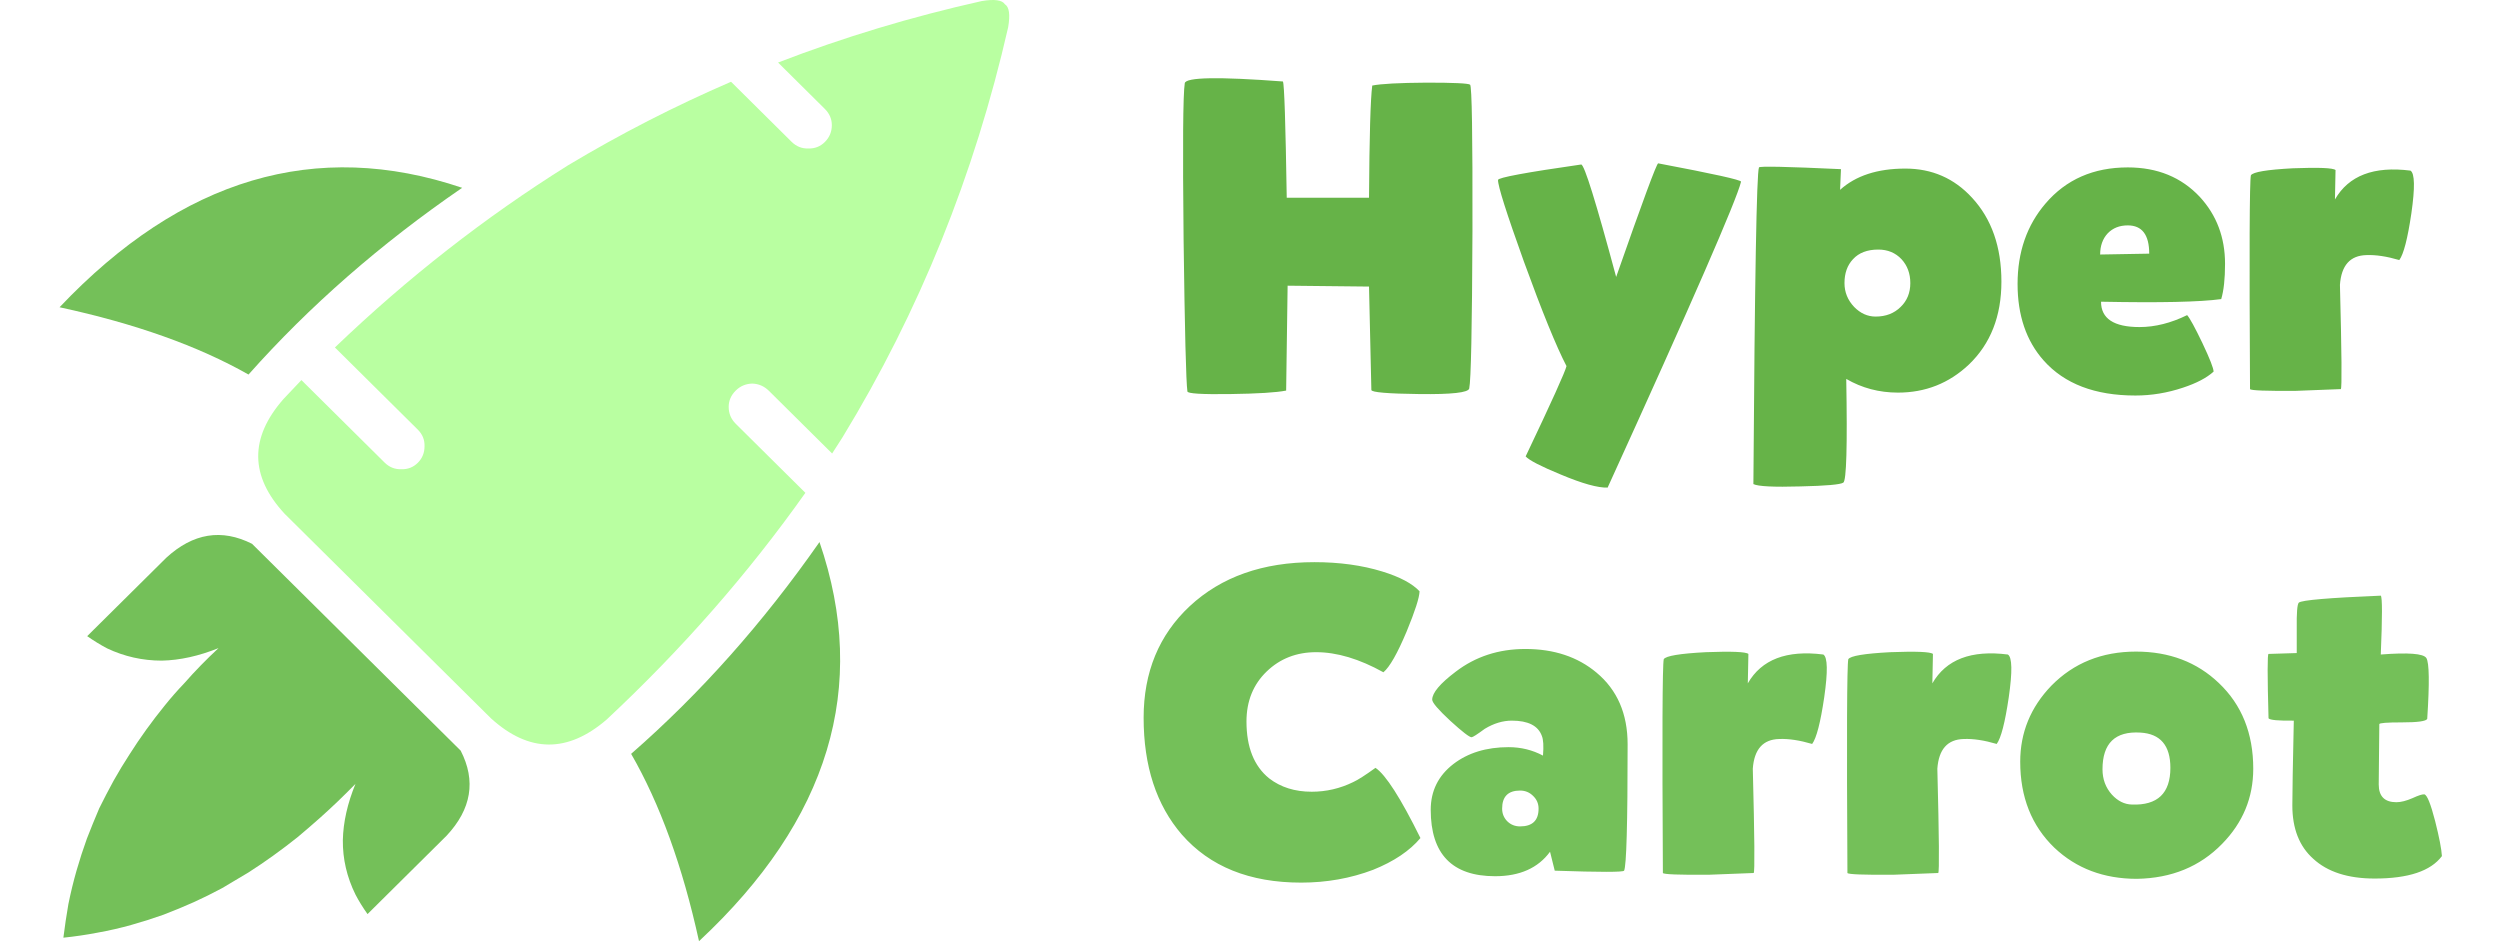
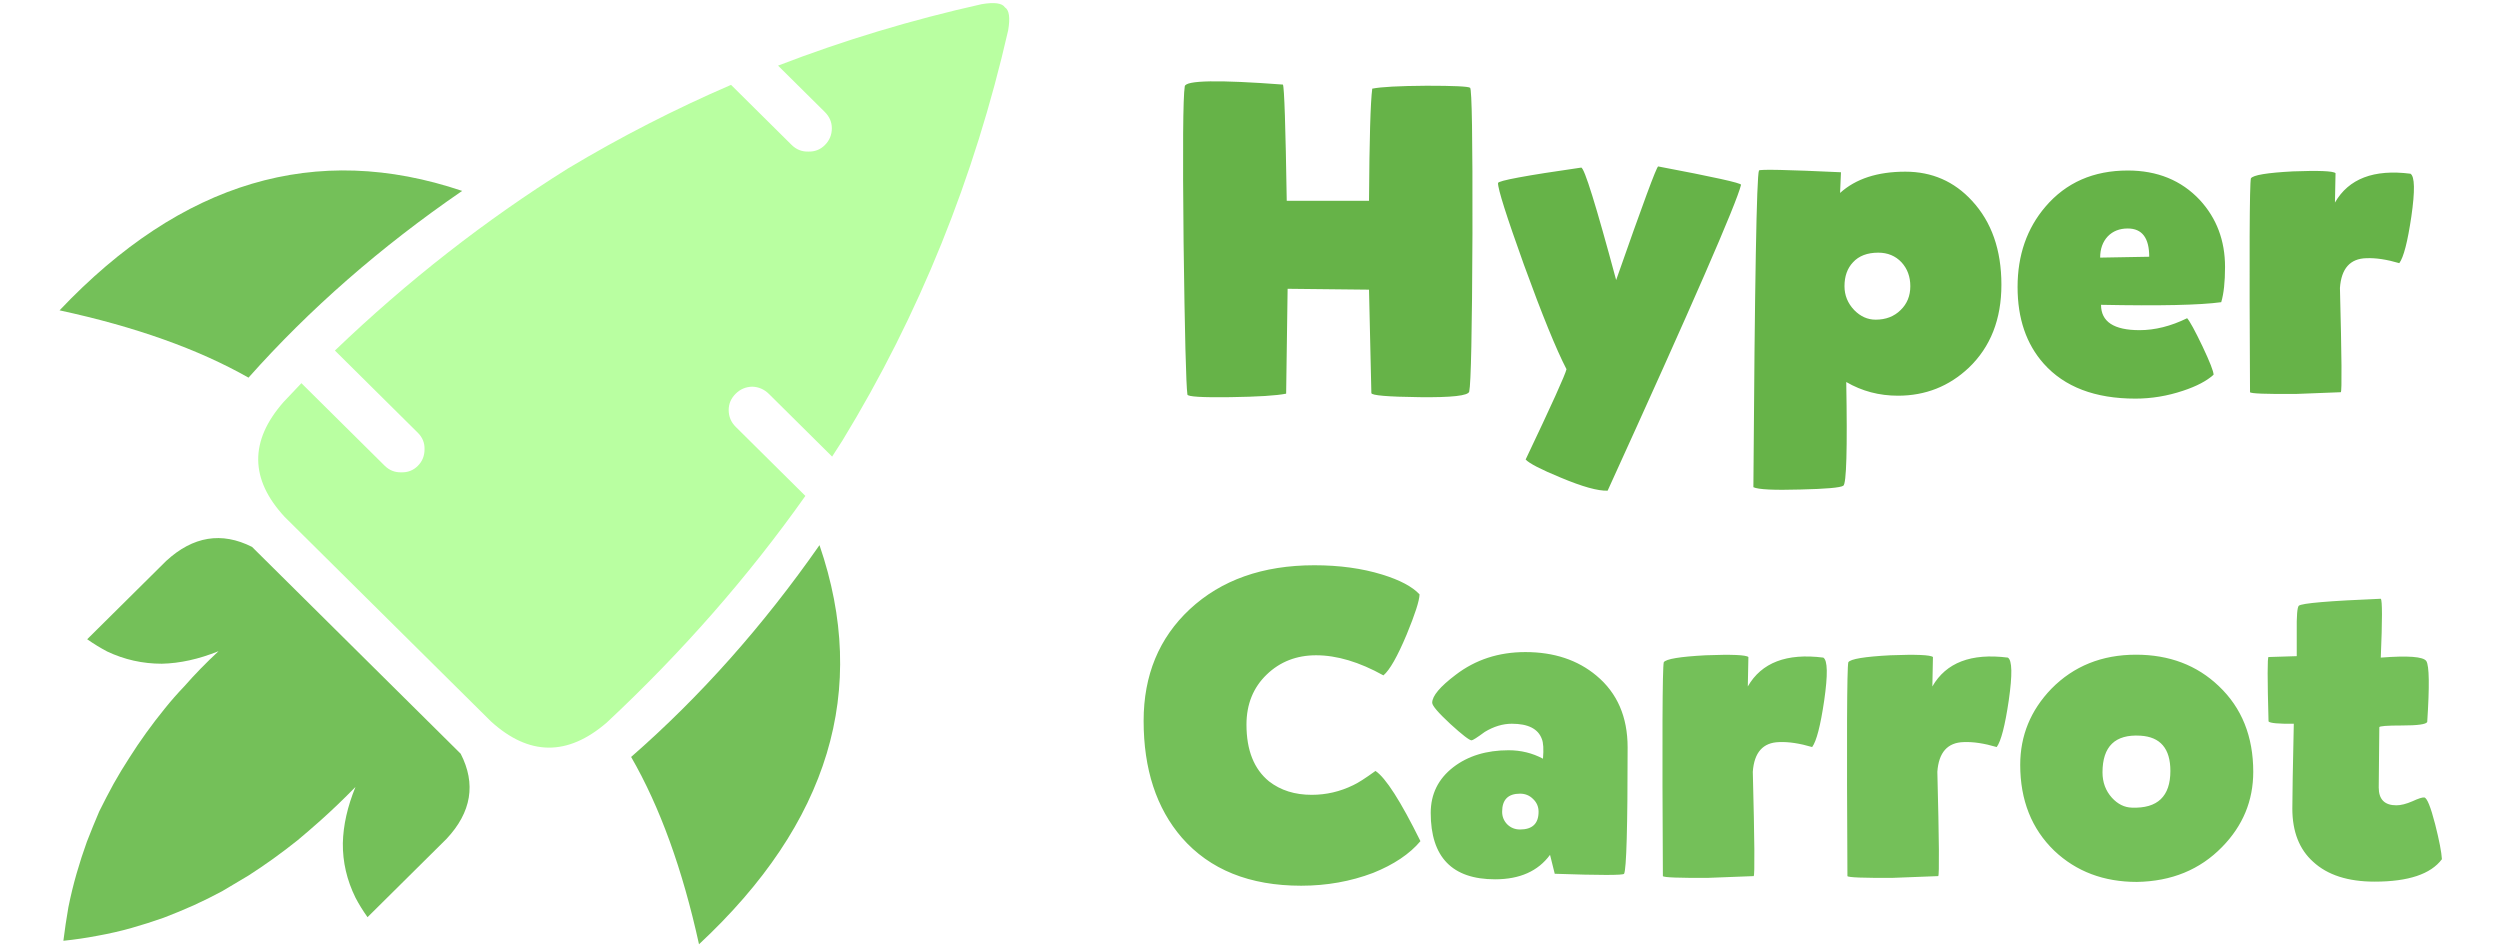
- <svg xmlns="http://www.w3.org/2000/svg" width="340" height="128" viewBox="0 0 340 128" fill="none">
-   <path fill-rule="evenodd" clip-rule="evenodd" d="M187.985 77.722C190.382 78.461 192.074 79.359 193.06 80.416C193.034 81.288 192.447 83.11 191.302 85.884C190.049 88.868 188.997 90.717 188.144 91.43C184.867 89.608 181.817 88.697 178.992 88.697C176.328 88.697 174.09 89.568 172.278 91.312C170.44 93.081 169.521 95.353 169.521 98.126C169.521 101.613 170.546 104.188 172.598 105.852C174.17 107.067 176.101 107.675 178.393 107.675C180.364 107.675 182.243 107.239 184.028 106.367C184.667 106.077 185.68 105.43 187.065 104.426C188.451 105.35 190.489 108.533 193.18 113.974C191.715 115.718 189.57 117.157 186.746 118.293C183.682 119.455 180.418 120.036 176.954 120.036C169.947 120.036 164.538 117.857 160.728 113.499C157.264 109.484 155.533 104.188 155.533 97.611C155.533 91.404 157.624 86.346 161.807 82.437C166.097 78.448 171.745 76.454 178.753 76.454C182.163 76.454 185.24 76.877 187.985 77.722ZM207.448 88.261C211.338 88.261 214.562 89.331 217.119 91.47C219.944 93.821 221.356 97.07 221.356 101.217C221.356 112.046 221.196 117.778 220.876 118.412C220.77 118.623 217.626 118.623 211.444 118.412L210.805 115.837C209.18 118.055 206.688 119.165 203.331 119.165C197.496 119.165 194.579 116.154 194.579 110.131C194.579 107.569 195.605 105.496 197.656 103.911C199.654 102.379 202.159 101.613 205.17 101.613C206.848 101.613 208.407 101.996 209.846 102.762C209.952 101.468 209.899 100.57 209.686 100.068C209.18 98.694 207.821 98.007 205.609 98.007C204.384 98.007 203.158 98.377 201.933 99.117C200.893 99.883 200.294 100.266 200.134 100.266C199.841 100.266 198.882 99.526 197.257 98.047C195.605 96.515 194.779 95.551 194.779 95.155C194.779 94.23 195.844 92.962 197.976 91.351C200.667 89.291 203.824 88.261 207.448 88.261ZM204.29 109.973C204.29 110.633 204.517 111.201 204.97 111.676C205.449 112.152 206.036 112.39 206.728 112.39C208.407 112.39 209.246 111.584 209.246 109.973C209.246 109.286 208.993 108.705 208.487 108.229C208.007 107.754 207.421 107.516 206.728 107.516C205.103 107.516 204.29 108.335 204.29 109.973ZM247.973 89.014C248.559 89.383 248.599 91.325 248.093 94.838C247.586 98.272 247.04 100.385 246.454 101.177C244.749 100.675 243.257 100.451 241.978 100.504C239.766 100.556 238.568 101.903 238.381 104.545C238.621 113.895 238.661 118.623 238.501 118.729L232.346 118.967C228.323 118.993 226.258 118.914 226.152 118.729C226.045 100.134 226.085 90.44 226.271 89.647C226.565 89.198 228.47 88.882 231.987 88.697C235.504 88.565 237.435 88.644 237.782 88.934L237.702 92.936C239.567 89.687 242.99 88.38 247.973 89.014ZM273.071 89.014C273.657 89.383 273.697 91.325 273.191 94.838C272.685 98.272 272.139 100.385 271.552 101.177C269.847 100.675 268.355 100.451 267.076 100.504C264.865 100.556 263.666 101.903 263.479 104.545C263.719 113.895 263.759 118.623 263.599 118.729L257.445 118.967C253.421 118.993 251.356 118.914 251.25 118.729C251.143 100.134 251.183 90.44 251.37 89.647C251.663 89.198 253.568 88.882 257.085 88.697C260.602 88.565 262.533 88.644 262.88 88.934L262.8 92.936C264.665 89.687 268.089 88.38 273.071 89.014ZM306.442 104.545C306.442 108.48 305.03 111.888 302.206 114.767C299.195 117.857 295.332 119.442 290.616 119.521C286.113 119.521 282.37 118.108 279.386 115.282C276.295 112.297 274.75 108.401 274.75 103.594C274.75 99.632 276.162 96.185 278.986 93.253C282.023 90.163 285.86 88.617 290.496 88.617C295.025 88.617 298.782 90.044 301.766 92.896C304.884 95.855 306.442 99.737 306.442 104.545ZM285.94 104.624C285.94 105.971 286.366 107.12 287.219 108.071C288.018 108.943 288.924 109.392 289.936 109.418C293.427 109.55 295.172 107.886 295.172 104.426C295.172 101.388 293.813 99.79 291.095 99.632C287.658 99.421 285.94 101.085 285.94 104.624ZM311.957 98.007C309.853 98.034 308.707 97.928 308.52 97.691C308.36 91.853 308.36 88.934 308.52 88.934C308.68 88.934 309.959 88.895 312.357 88.816V85.487C312.33 83.348 312.424 82.172 312.637 81.961C313.01 81.618 316.727 81.301 323.787 81.01C324 81.222 324 83.889 323.787 89.014C327.517 88.723 329.582 88.882 329.982 89.489C330.382 90.123 330.421 92.883 330.102 97.77C329.942 98.087 328.796 98.245 326.665 98.245C324.613 98.245 323.587 98.324 323.587 98.483L323.507 106.684C323.507 108.296 324.307 109.101 325.905 109.101C326.518 109.101 327.251 108.916 328.103 108.546C328.903 108.177 329.436 108.005 329.702 108.031C330.075 108.084 330.568 109.299 331.181 111.676C331.74 113.895 332.047 115.48 332.1 116.431C330.581 118.465 327.531 119.482 322.948 119.482C319.324 119.482 316.54 118.584 314.595 116.787C312.703 115.097 311.758 112.68 311.758 109.537C311.758 107.846 311.824 104.003 311.957 98.007Z" fill="#74C059" />
-   <path d="M99.421 11.12C91.774 14.422 84.381 18.212 77.24 22.491C65.97 29.544 55.406 37.798 45.548 47.254L56.818 58.427C57.457 59.061 57.764 59.813 57.737 60.685C57.737 61.583 57.431 62.336 56.818 62.944C56.205 63.551 55.459 63.842 54.58 63.815C53.701 63.842 52.941 63.538 52.302 62.904L40.992 51.691C40.166 52.563 39.353 53.421 38.554 54.267C33.918 59.549 33.971 64.753 38.714 69.877L66.769 97.691C71.938 102.392 77.187 102.445 82.516 97.849C92.747 88.287 101.752 78.012 109.532 67.024L100.061 57.634C99.421 57 99.101 56.234 99.101 55.336C99.101 54.491 99.421 53.752 100.061 53.118C100.673 52.51 101.419 52.193 102.299 52.167C103.178 52.193 103.937 52.523 104.577 53.157L113.169 61.676C113.649 60.936 114.115 60.21 114.568 59.496C125.012 42.38 132.526 23.785 137.109 3.711C137.402 1.994 137.255 0.951 136.669 0.581C136.296 -5.89105e-06 135.243 -0.145 133.512 0.145C123.947 2.285 114.715 5.071 105.816 8.505L112.17 14.805C112.81 15.439 113.129 16.178 113.129 17.023C113.129 17.922 112.81 18.688 112.17 19.322C111.557 19.929 110.811 20.22 109.932 20.193C109.053 20.22 108.293 19.916 107.654 19.282L99.421 11.12Z" fill="#B9FFA1" />
-   <path fill-rule="evenodd" clip-rule="evenodd" d="M306.122 23.838C306.416 23.389 308.321 23.072 311.838 22.887C315.354 22.755 317.286 22.834 317.633 23.125L317.553 27.127C319.418 23.878 322.841 22.57 327.824 23.204C328.41 23.574 328.45 25.515 327.944 29.029C327.437 32.462 326.891 34.575 326.305 35.368C324.6 34.866 323.108 34.641 321.829 34.694C319.617 34.747 318.419 36.094 318.232 38.736C318.472 48.086 318.512 52.814 318.352 52.919L312.197 53.157C308.174 53.184 306.109 53.104 306.003 52.919C305.896 34.324 305.936 24.631 306.122 23.838ZM274.39 38.617C274.39 34.285 275.655 30.64 278.187 27.681C280.984 24.406 284.714 22.768 289.377 22.768C293.4 22.768 296.664 24.102 299.168 26.77C301.46 29.253 302.606 32.291 302.606 35.883C302.606 37.917 302.432 39.515 302.086 40.677C299.208 41.073 293.76 41.192 285.74 41.033C285.74 43.331 287.485 44.48 290.976 44.48C293.08 44.48 295.239 43.939 297.45 42.856C297.823 43.279 298.516 44.546 299.528 46.66C300.541 48.799 301.047 50.093 301.047 50.542C300.114 51.388 298.729 52.114 296.89 52.721C294.759 53.435 292.601 53.791 290.416 53.791C284.927 53.791 280.771 52.206 277.947 49.037C275.576 46.369 274.39 42.896 274.39 38.617ZM286.659 31.723C285.967 32.462 285.62 33.426 285.62 34.615L292.294 34.496C292.294 31.934 291.322 30.653 289.377 30.653C288.258 30.653 287.352 31.009 286.659 31.723ZM239.22 22.768C239.3 22.584 243.017 22.663 250.371 23.006L250.251 25.819C252.382 23.891 255.34 22.927 259.123 22.927C262.747 22.927 265.771 24.248 268.195 26.889C270.86 29.768 272.192 33.572 272.192 38.3C272.192 43.001 270.713 46.765 267.756 49.591C265.065 52.127 261.854 53.395 258.124 53.395C255.566 53.395 253.222 52.774 251.09 51.533C251.25 60.672 251.117 65.374 250.69 65.638C250.291 65.902 248.346 66.073 244.855 66.153C241.232 66.258 239.1 66.153 238.461 65.836C238.647 37.917 238.901 23.561 239.22 22.768ZM258.484 41.747C259.363 40.901 259.803 39.818 259.803 38.498C259.803 37.203 259.403 36.12 258.604 35.249C257.778 34.377 256.725 33.941 255.446 33.941C253.954 33.941 252.809 34.377 252.009 35.249C251.237 36.068 250.85 37.151 250.85 38.498C250.85 39.739 251.29 40.822 252.169 41.747C253.022 42.618 253.994 43.054 255.087 43.054C256.472 43.054 257.604 42.618 258.484 41.747ZM186.626 11.635C187.798 11.397 190.263 11.265 194.019 11.239C197.696 11.239 199.668 11.331 199.934 11.516C200.174 11.701 200.281 18.344 200.254 31.445C200.201 44.599 200.054 51.731 199.814 52.84C199.681 53.395 197.43 53.646 193.06 53.593C188.717 53.54 186.532 53.355 186.506 53.038L186.186 38.973L175.116 38.854L174.916 53.118C173.61 53.382 171.066 53.54 167.282 53.593C163.446 53.646 161.514 53.527 161.487 53.236C161.301 51.889 161.128 44.995 160.968 32.555C160.835 19.903 160.888 12.824 161.128 11.318C161.261 10.499 165.71 10.42 174.476 11.081C174.663 11.424 174.836 16.693 174.996 26.889H186.186C186.239 18.516 186.386 13.431 186.626 11.635ZM203.731 24.472C203.731 24.155 207.501 23.455 215.041 22.372C215.467 22.372 217.053 27.47 219.797 37.666C223.394 27.391 225.299 22.24 225.512 22.214C233.052 23.64 236.809 24.472 236.782 24.71C236.17 27.246 230.121 41.113 218.638 66.311C217.333 66.364 215.201 65.77 212.244 64.528C209.553 63.419 207.967 62.6 207.488 62.072C211.031 54.623 212.883 50.529 213.043 49.789C211.657 47.122 209.726 42.38 207.248 35.566C204.877 28.962 203.704 25.265 203.731 24.472Z" fill="#66B348" />
-   <path d="M8.1 41.786C18.384 44.005 26.95 47.056 33.798 50.938C42.084 41.614 51.769 33.149 62.853 25.542C42.977 18.833 24.726 24.248 8.1 41.786Z" fill="#74C059" />
-   <path d="M43.549 111.201C45.148 109.775 46.747 108.243 48.345 106.605C47.253 109.273 46.68 111.822 46.627 114.252C46.6 116.814 47.173 119.284 48.345 121.661C48.798 122.532 49.344 123.417 49.984 124.315L60.734 113.657C64.118 110.039 64.758 106.182 62.653 102.088L34.277 73.958C30.148 71.871 26.258 72.505 22.608 75.86L11.857 86.517C12.763 87.151 13.668 87.706 14.574 88.182C16.919 89.291 19.397 89.846 22.008 89.846C24.459 89.793 27.03 89.225 29.721 88.142C28.043 89.7 26.497 91.285 25.085 92.896C24.126 93.9 23.234 94.917 22.408 95.947C20.649 98.113 19.05 100.332 17.612 102.603C16.839 103.792 16.12 104.981 15.454 106.169C14.761 107.437 14.108 108.692 13.495 109.933C12.909 111.307 12.35 112.68 11.817 114.054C11.311 115.454 10.844 116.893 10.418 118.372C9.992 119.851 9.619 121.383 9.299 122.968C9.033 124.5 8.806 126.019 8.62 127.525C10.165 127.366 11.697 127.142 13.216 126.851C14.841 126.56 16.399 126.204 17.892 125.781C19.384 125.359 20.836 124.896 22.248 124.395C23.633 123.866 25.005 123.298 26.364 122.691C27.643 122.11 28.922 121.476 30.201 120.789C31.373 120.102 32.572 119.389 33.798 118.65C36.062 117.197 38.287 115.599 40.472 113.856C41.484 113.01 42.51 112.125 43.549 111.201Z" fill="#74C059" />
-   <path d="M85.833 102.524C89.749 109.312 92.827 117.804 95.065 128C112.756 111.518 118.218 93.425 111.451 73.72C103.777 84.708 95.238 94.309 85.833 102.524Z" fill="#74C059" />
+ <svg xmlns="http://www.w3.org/2000/svg" width="380" height="144" viewBox="0 0 380 144" fill="none">
+   <path fill-rule="evenodd" clip-rule="evenodd" d="M210.1 87.336C212.78 88.163 214.671 89.166 215.773 90.347C215.743 91.322 215.088 93.358 213.808 96.458C212.408 99.794 211.232 101.861 210.279 102.658C206.616 100.621 203.207 99.602 200.05 99.602C197.072 99.602 194.571 100.576 192.546 102.525C190.491 104.503 189.464 107.041 189.464 110.141C189.464 114.038 190.611 116.916 192.904 118.776C194.66 120.134 196.819 120.813 199.38 120.813C201.584 120.813 203.683 120.326 205.678 119.352C206.393 119.027 207.525 118.304 209.073 117.182C210.622 118.215 212.9 121.772 215.907 127.854C214.269 129.802 211.872 131.411 208.716 132.68C205.291 133.979 201.643 134.629 197.772 134.629C189.941 134.629 183.896 132.193 179.637 127.322C175.766 122.835 173.831 116.916 173.831 109.565C173.831 102.628 176.168 96.975 180.843 92.606C185.638 88.148 191.951 85.919 199.782 85.919C203.594 85.919 207.033 86.391 210.1 87.336ZM231.853 99.115C236.201 99.115 239.804 100.311 242.663 102.702C245.819 105.329 247.398 108.96 247.398 113.595C247.398 125.699 247.219 132.105 246.862 132.813C246.742 133.049 243.229 133.049 236.32 132.813L235.605 129.935C233.789 132.415 231.005 133.655 227.253 133.655C220.731 133.655 217.47 130.289 217.47 123.558C217.47 120.695 218.617 118.377 220.91 116.606C223.143 114.894 225.942 114.038 229.307 114.038C231.183 114.038 232.925 114.466 234.533 115.322C234.652 113.876 234.593 112.872 234.355 112.311C233.789 110.776 232.27 110.008 229.799 110.008C228.429 110.008 227.059 110.422 225.689 111.248C224.528 112.104 223.858 112.532 223.679 112.532C223.352 112.532 222.28 111.706 220.463 110.053C218.617 108.34 217.694 107.263 217.694 106.82C217.694 105.787 218.885 104.37 221.267 102.569C224.275 100.266 227.804 99.115 231.853 99.115ZM228.325 123.381C228.325 124.119 228.578 124.754 229.084 125.285C229.62 125.817 230.275 126.082 231.049 126.082C232.925 126.082 233.863 125.182 233.863 123.381C233.863 122.614 233.58 121.964 233.015 121.433C232.479 120.902 231.824 120.636 231.049 120.636C229.233 120.636 228.325 121.551 228.325 123.381ZM277.146 99.956C277.801 100.37 277.846 102.539 277.28 106.466C276.714 110.304 276.104 112.665 275.449 113.551C273.543 112.99 271.875 112.739 270.446 112.798C267.974 112.857 266.634 114.363 266.426 117.315C266.694 127.765 266.739 133.049 266.56 133.168L259.681 133.433C255.185 133.463 252.877 133.374 252.758 133.168C252.639 112.385 252.683 101.551 252.892 100.665C253.219 100.163 255.348 99.809 259.279 99.602C263.21 99.454 265.369 99.543 265.756 99.868L265.667 104.34C267.751 100.709 271.577 99.248 277.146 99.956ZM305.197 99.956C305.852 100.37 305.897 102.539 305.331 106.466C304.765 110.304 304.155 112.665 303.5 113.551C301.594 112.99 299.926 112.739 298.497 112.798C296.025 112.857 294.685 114.363 294.477 117.315C294.745 127.765 294.79 133.049 294.611 133.168L287.732 133.433C283.236 133.463 280.928 133.374 280.809 133.168C280.69 112.385 280.734 101.551 280.943 100.665C281.27 100.163 283.399 99.809 287.33 99.602C291.261 99.454 293.42 99.543 293.807 99.868L293.718 104.34C295.802 100.709 299.629 99.248 305.197 99.956ZM342.494 117.315C342.494 121.713 340.916 125.522 337.76 128.739C334.395 132.193 330.077 133.965 324.806 134.053C319.773 134.053 315.59 132.474 312.254 129.315C308.8 125.979 307.073 121.625 307.073 116.252C307.073 111.824 308.651 107.971 311.808 104.695C315.203 101.241 319.491 99.514 324.672 99.514C329.734 99.514 333.933 101.108 337.268 104.296C340.752 107.602 342.494 111.942 342.494 117.315ZM319.58 117.403C319.58 118.909 320.056 120.193 321.009 121.256C321.903 122.23 322.915 122.732 324.047 122.761C327.948 122.909 329.898 121.049 329.898 117.182C329.898 113.787 328.379 112.001 325.342 111.824C321.501 111.588 319.58 113.448 319.58 117.403ZM348.658 110.008C346.306 110.038 345.025 109.92 344.817 109.654C344.638 103.13 344.638 99.868 344.817 99.868C344.996 99.868 346.425 99.823 349.105 99.735V96.015C349.075 93.624 349.179 92.311 349.418 92.074C349.835 91.691 353.989 91.336 361.88 91.011C362.118 91.248 362.118 94.229 361.88 99.956C366.049 99.632 368.357 99.809 368.803 100.488C369.25 101.196 369.295 104.281 368.937 109.743C368.759 110.097 367.478 110.274 365.096 110.274C362.803 110.274 361.656 110.363 361.656 110.54L361.567 119.706C361.567 121.507 362.46 122.407 364.247 122.407C364.932 122.407 365.751 122.2 366.704 121.787C367.597 121.374 368.193 121.182 368.491 121.212C368.907 121.271 369.458 122.629 370.143 125.285C370.769 127.765 371.111 129.536 371.171 130.599C369.473 132.872 366.064 134.009 360.942 134.009C356.892 134.009 353.78 133.005 351.606 130.998C349.492 129.108 348.435 126.407 348.435 122.894C348.435 121.005 348.509 116.71 348.658 110.008Z" fill="#74C059" />
+   <path d="M111.118 12.899C102.571 16.589 94.308 20.825 86.327 25.608C73.731 33.49 61.924 42.715 50.906 53.284L63.502 65.771C64.217 66.48 64.559 67.321 64.53 68.295C64.53 69.299 64.187 70.14 63.502 70.819C62.818 71.498 61.984 71.823 61.001 71.793C60.018 71.823 59.17 71.483 58.455 70.775L45.814 58.243C44.891 59.217 43.983 60.177 43.089 61.121C37.908 67.026 37.968 72.841 43.268 78.568L74.624 109.654C80.401 114.909 86.268 114.968 92.223 109.831C103.658 99.145 113.723 87.661 122.419 75.38L111.832 64.885C111.118 64.177 110.76 63.321 110.76 62.317C110.76 61.372 111.118 60.546 111.832 59.837C112.517 59.158 113.351 58.804 114.334 58.775C115.316 58.804 116.165 59.173 116.88 59.882L126.483 69.402C127.019 68.576 127.54 67.764 128.047 66.967C139.72 47.837 148.117 27.054 153.239 4.618C153.566 2.699 153.403 1.533 152.748 1.12C152.331 0.471 151.154 0.308 149.219 0.633C138.529 3.024 128.21 6.139 118.264 9.976L125.367 17.017C126.081 17.726 126.439 18.552 126.439 19.497C126.439 20.501 126.081 21.357 125.367 22.065C124.682 22.744 123.848 23.069 122.865 23.039C121.883 23.069 121.034 22.729 120.319 22.021L111.118 12.899Z" fill="#B9FFA1" />
+   <path fill-rule="evenodd" clip-rule="evenodd" d="M342.137 27.113C342.464 26.611 344.594 26.257 348.524 26.05C352.455 25.903 354.614 25.991 355.001 26.316L354.912 30.789C356.996 27.158 360.823 25.696 366.391 26.405C367.046 26.818 367.091 28.988 366.525 32.914C365.959 36.752 365.349 39.114 364.694 39.999C362.788 39.438 361.12 39.187 359.691 39.246C357.22 39.306 355.88 40.811 355.671 43.763C355.939 54.214 355.984 59.498 355.805 59.616L348.926 59.882C344.43 59.911 342.122 59.823 342.003 59.616C341.884 38.833 341.928 27.999 342.137 27.113ZM306.671 43.63C306.671 38.789 308.086 34.715 310.914 31.409C314.041 27.748 318.21 25.918 323.421 25.918C327.918 25.918 331.566 27.409 334.365 30.39C336.926 33.165 338.206 36.56 338.206 40.575C338.206 42.848 338.013 44.634 337.626 45.933C334.409 46.376 328.32 46.509 319.357 46.331C319.357 48.9 321.307 50.184 325.208 50.184C327.56 50.184 329.972 49.579 332.444 48.368C332.861 48.841 333.635 50.258 334.767 52.62C335.898 55.011 336.464 56.457 336.464 56.959C335.422 57.904 333.873 58.715 331.819 59.395C329.437 60.192 327.024 60.59 324.583 60.59C318.448 60.59 313.803 58.819 310.646 55.276C307.996 52.295 306.671 48.413 306.671 43.63ZM320.384 35.925C319.61 36.752 319.223 37.829 319.223 39.158L326.682 39.025C326.682 36.161 325.595 34.73 323.421 34.73C322.171 34.73 321.158 35.128 320.384 35.925ZM267.364 25.918C267.453 25.711 271.607 25.8 279.826 26.183L279.692 29.327C282.074 27.172 285.38 26.095 289.608 26.095C293.658 26.095 297.038 27.571 299.748 30.523C302.725 33.741 304.214 37.992 304.214 43.276C304.214 48.531 302.562 52.737 299.256 55.896C296.249 58.73 292.66 60.147 288.492 60.147C285.633 60.147 283.012 59.454 280.63 58.066C280.809 68.28 280.66 73.535 280.183 73.83C279.737 74.126 277.563 74.317 273.662 74.406C269.612 74.524 267.23 74.406 266.515 74.052C266.724 42.848 267.007 26.803 267.364 25.918ZM288.893 47.129C289.876 46.184 290.368 44.974 290.368 43.498C290.368 42.051 289.921 40.841 289.027 39.866C288.104 38.892 286.928 38.405 285.499 38.405C283.831 38.405 282.551 38.892 281.657 39.866C280.794 40.782 280.362 41.992 280.362 43.498C280.362 44.885 280.853 46.095 281.836 47.129C282.789 48.103 283.876 48.59 285.097 48.59C286.645 48.59 287.911 48.103 288.893 47.129ZM208.582 13.475C209.892 13.209 212.646 13.061 216.845 13.032C220.955 13.032 223.158 13.135 223.456 13.342C223.724 13.548 223.843 20.973 223.813 35.615C223.754 50.317 223.59 58.288 223.322 59.527C223.173 60.147 220.657 60.428 215.773 60.369C210.919 60.31 208.477 60.103 208.448 59.749L208.09 44.029L195.718 43.896L195.494 59.837C194.035 60.133 191.191 60.31 186.963 60.369C182.675 60.428 180.516 60.295 180.486 59.97C180.278 58.465 180.084 50.76 179.905 36.855C179.756 22.715 179.816 14.803 180.084 13.12C180.233 12.205 185.206 12.117 195.003 12.855C195.211 13.238 195.405 19.128 195.584 30.523H208.09C208.15 21.165 208.314 15.482 208.582 13.475ZM227.699 27.822C227.699 27.468 231.913 26.685 240.34 25.475C240.817 25.475 242.588 31.172 245.656 42.568C249.676 31.084 251.805 25.327 252.043 25.298C260.47 26.892 264.669 27.822 264.639 28.087C263.954 30.922 257.195 46.42 244.36 74.583C242.901 74.642 240.519 73.978 237.213 72.59C234.206 71.35 232.434 70.435 231.898 69.845C235.859 61.52 237.928 56.944 238.107 56.118C236.558 53.136 234.399 47.837 231.63 40.221C228.98 32.84 227.67 28.707 227.699 27.822Z" fill="#66B348" />
+   <path d="M9.053 47.173C20.547 49.653 30.121 53.062 37.774 57.402C47.035 46.981 57.859 37.52 70.247 29.017C48.033 21.519 27.634 27.571 9.053 47.173Z" fill="#74C059" />
+   <path d="M48.673 124.754C50.459 123.16 52.246 121.448 54.033 119.617C52.812 122.599 52.172 125.448 52.112 128.164C52.082 131.027 52.723 133.787 54.033 136.444C54.539 137.419 55.15 138.408 55.864 139.411L67.88 127.499C71.662 123.455 72.376 119.145 70.024 114.569L38.31 83.129C33.694 80.797 29.347 81.506 25.267 85.255L13.252 97.167C14.264 97.875 15.277 98.495 16.289 99.026C18.91 100.266 21.679 100.886 24.597 100.886C27.337 100.827 30.21 100.193 33.218 98.982C31.342 100.724 29.615 102.495 28.037 104.296C26.965 105.418 25.967 106.554 25.044 107.706C23.078 110.126 21.292 112.606 19.684 115.145C18.82 116.473 18.016 117.802 17.272 119.13C16.497 120.547 15.768 121.95 15.083 123.337C14.428 124.872 13.803 126.407 13.207 127.942C12.641 129.507 12.12 131.116 11.644 132.769C11.167 134.422 10.75 136.134 10.393 137.906C10.095 139.618 9.842 141.315 9.634 142.998C11.361 142.821 13.073 142.57 14.77 142.245C16.587 141.92 18.329 141.522 19.996 141.05C21.664 140.577 23.287 140.061 24.865 139.5C26.414 138.909 27.947 138.275 29.466 137.596C30.895 136.946 32.325 136.238 33.754 135.47C35.064 134.703 36.404 133.906 37.774 133.079C40.305 131.455 42.792 129.669 45.233 127.721C46.365 126.776 47.511 125.787 48.673 124.754Z" fill="#74C059" />
+   <path d="M95.931 115.056C100.308 122.643 103.748 132.134 106.249 143.529C126.022 125.108 132.126 104.886 124.563 82.864C115.986 95.144 106.443 105.875 95.931 115.056Z" fill="#74C059" />
</svg>
